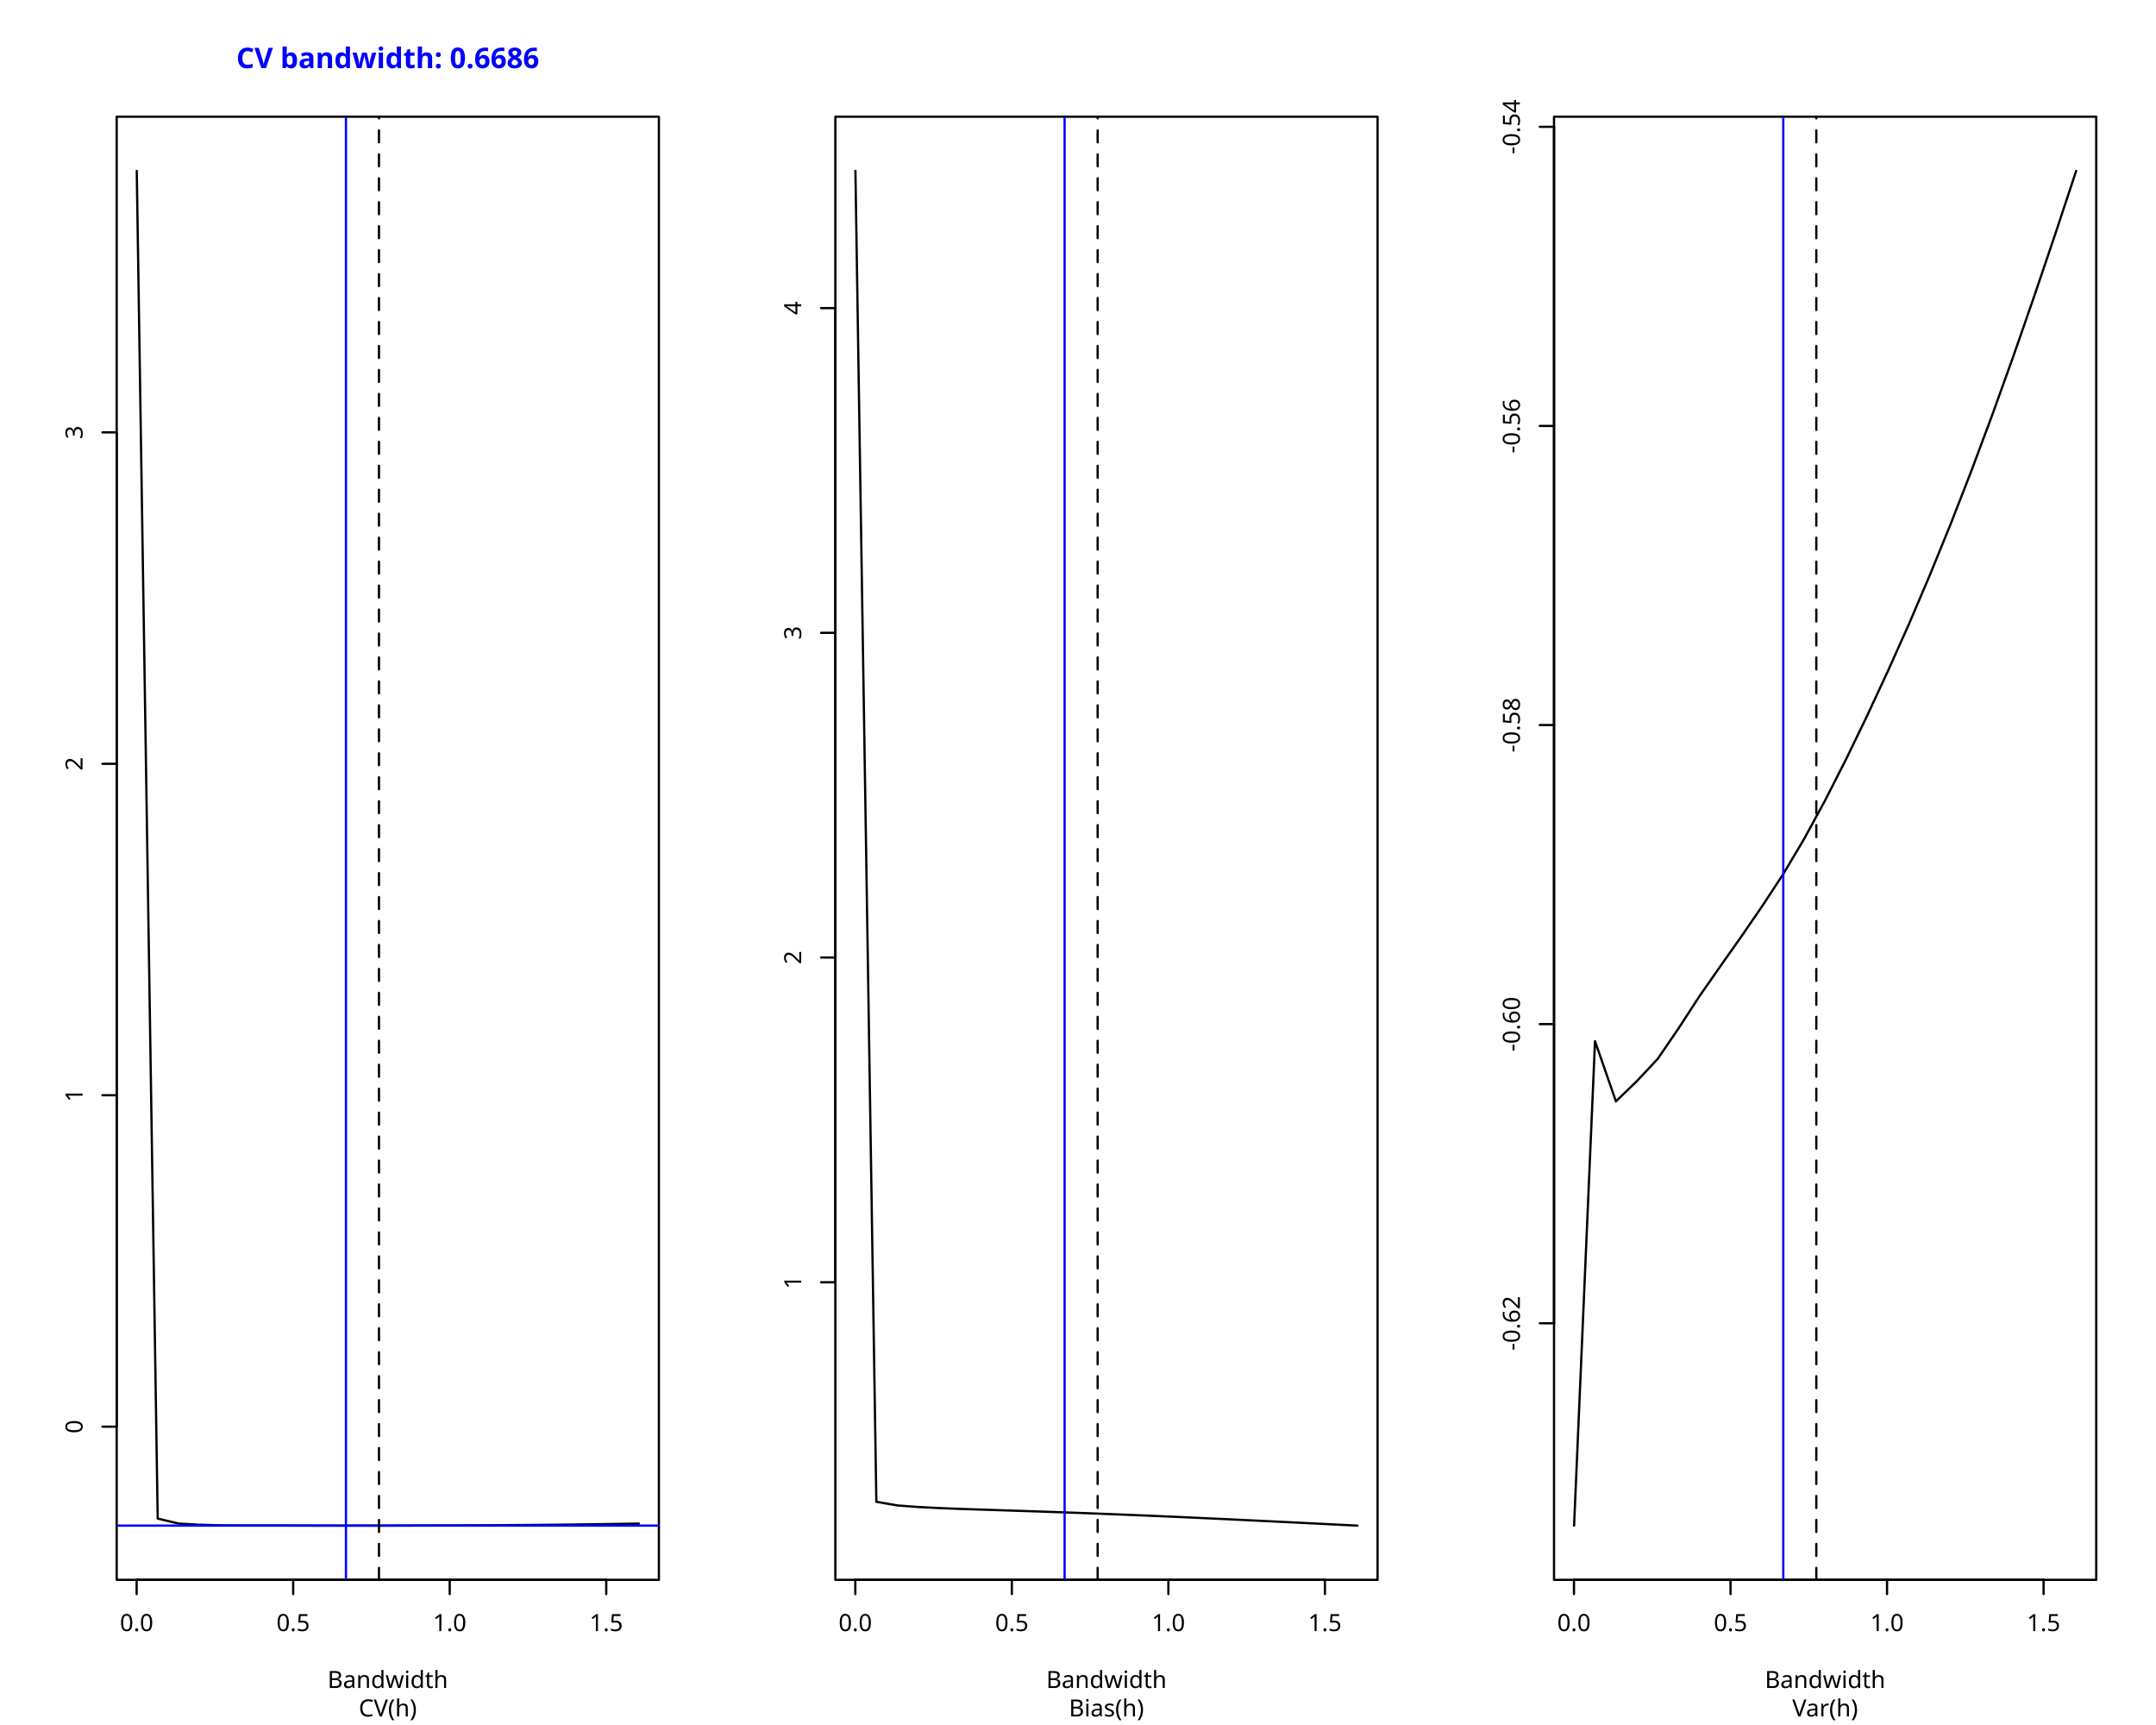
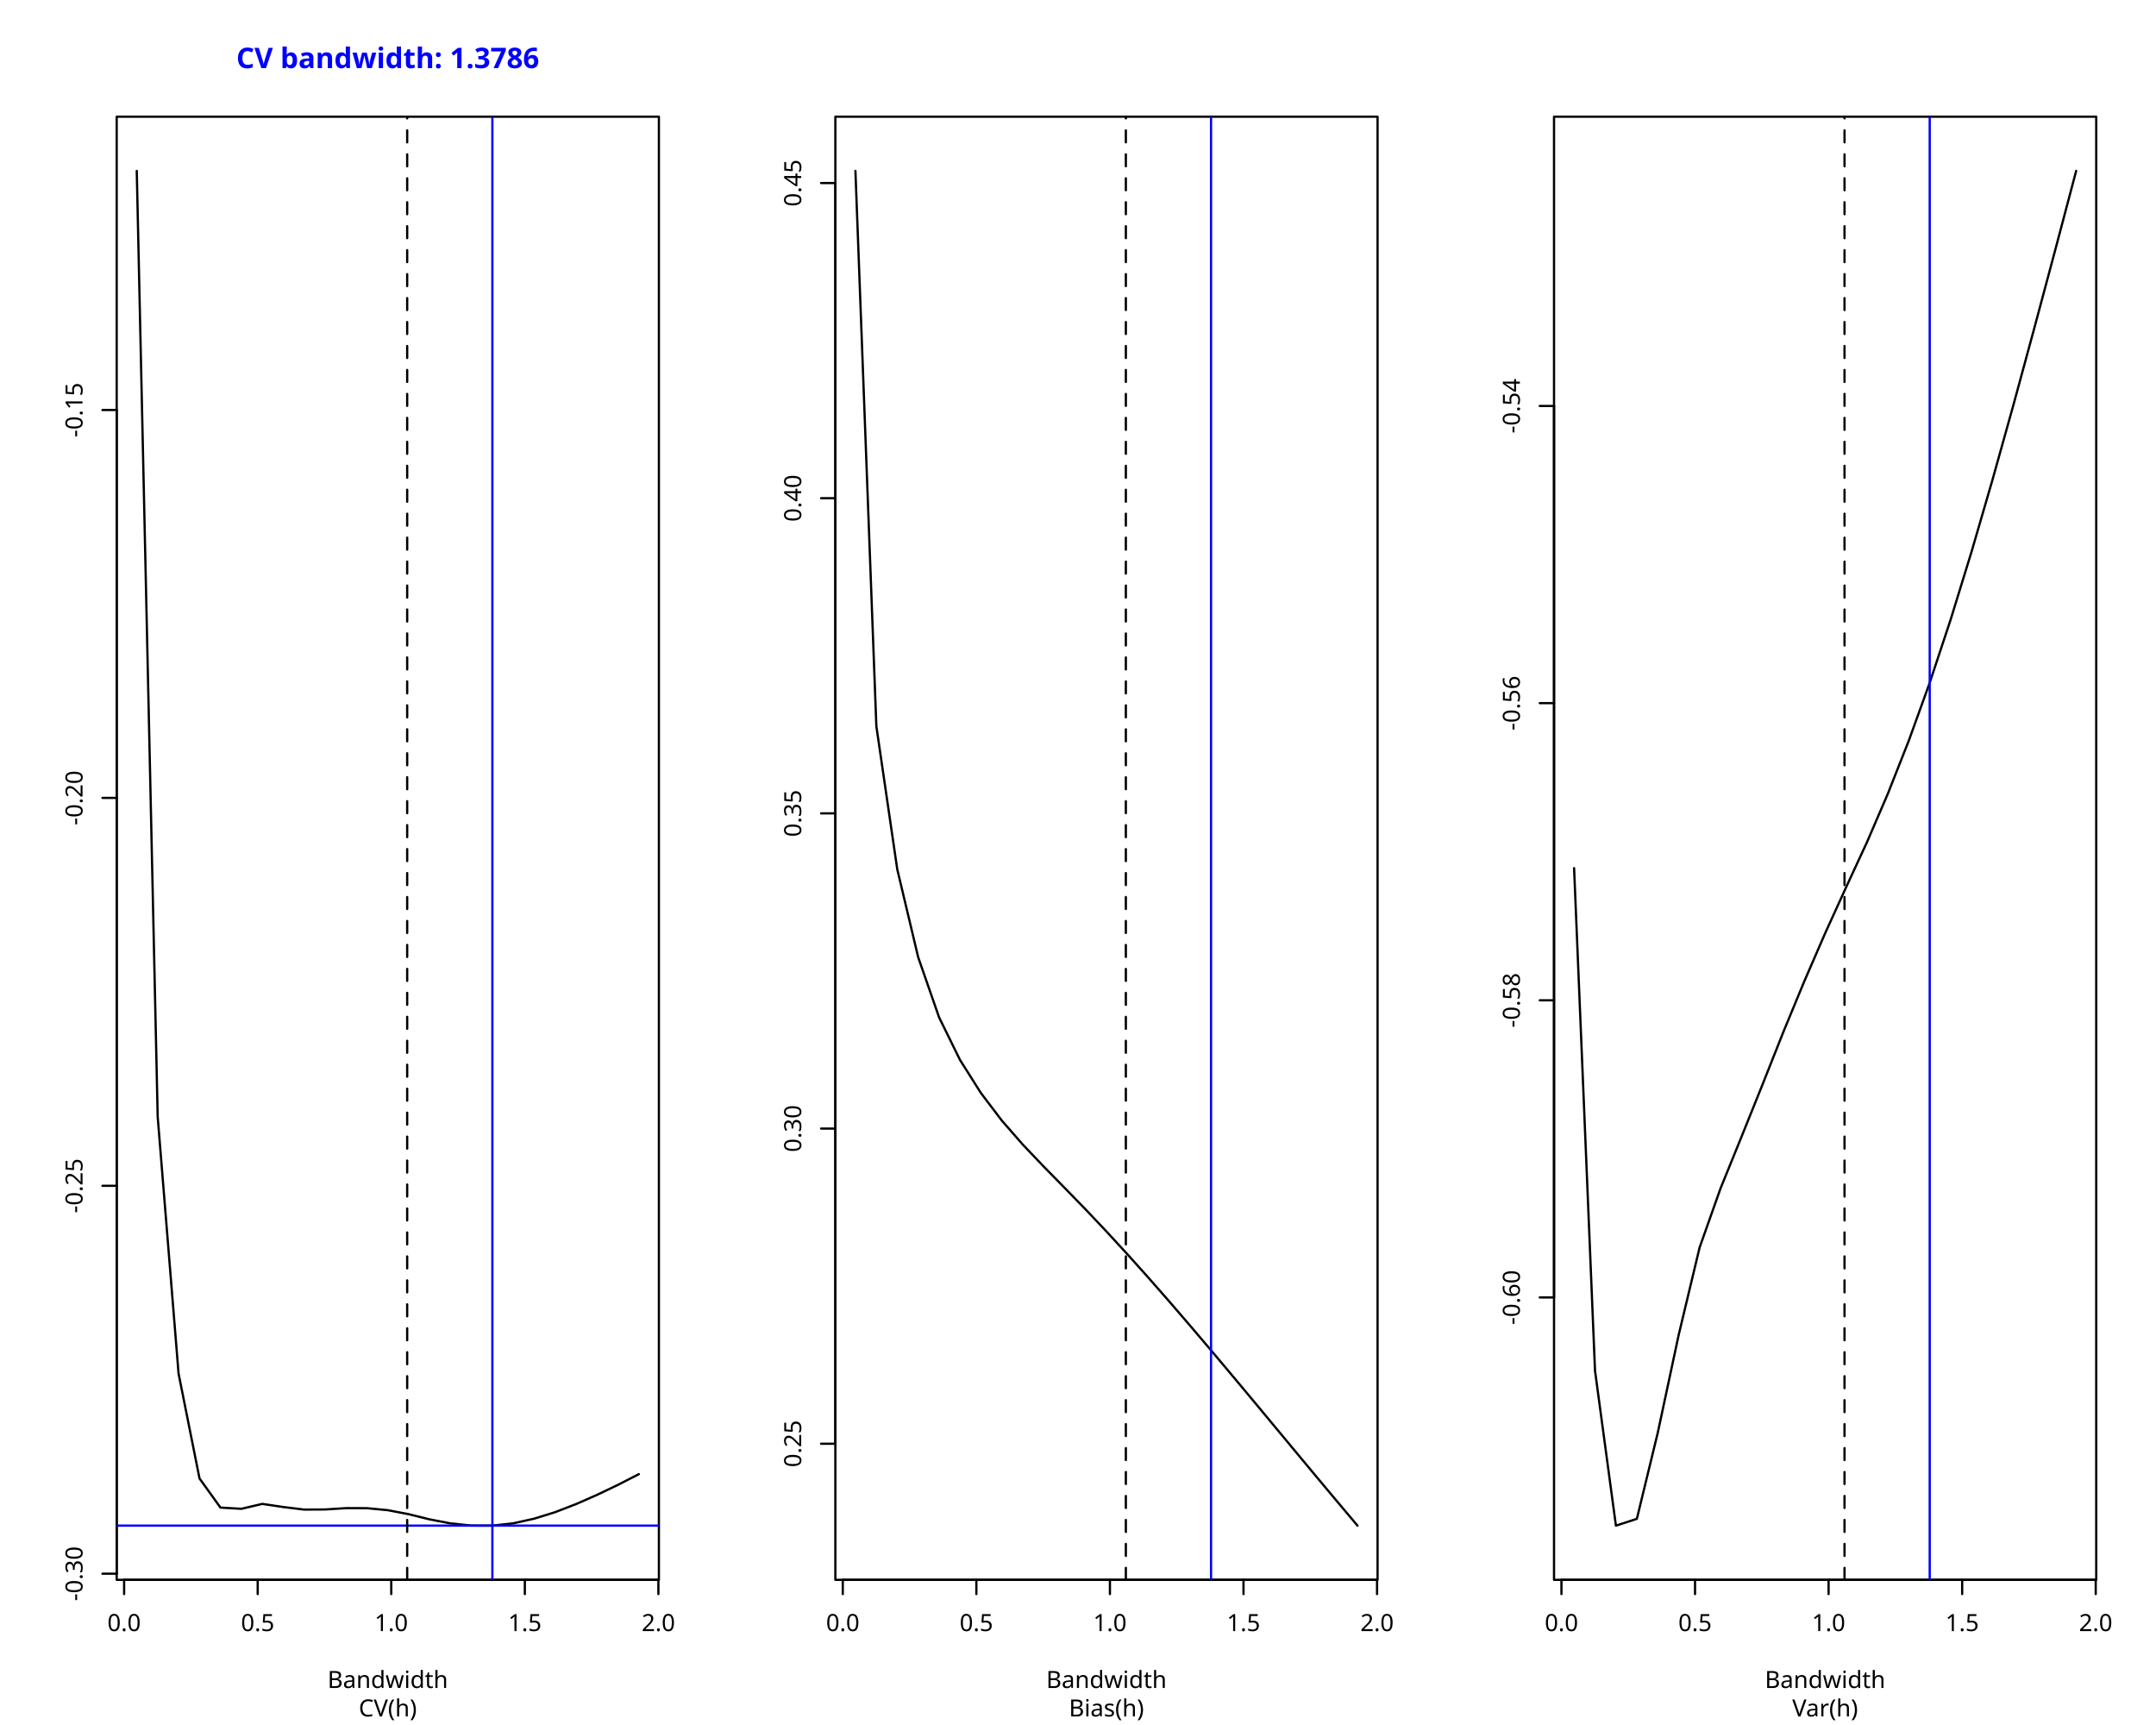
<svg xmlns="http://www.w3.org/2000/svg" class="svglite" data-engine-version="2.0" width="720.00pt" height="576.00pt" viewBox="0 0 720.00 576.00">
  <defs>
    <style type="text/css">
    .svglite line, .svglite polyline, .svglite polygon, .svglite path, .svglite rect, .svglite circle {
      fill: none;
      stroke: #000000;
      stroke-linecap: round;
      stroke-linejoin: round;
      stroke-miterlimit: 10.00;
    }
  </style>
  </defs>
  <rect width="100%" height="100%" style="stroke: none; fill: #FFFFFF;" />
  <defs>
    <clipPath id="cpMC4wMHw3MjAuMDB8MC4wMHw1NzYuMDA=">
      <rect x="0.00" y="0.00" width="720.00" height="576.00" />
    </clipPath>
  </defs>
  <g clip-path="url(#cpMC4wMHw3MjAuMDB8MC4wMHw1NzYuMDA=)">
</g>
  <defs>
    <clipPath id="cpMzguOTd8MjIwLjA0fDM4Ljk3fDUyNy41Mw==">
      <rect x="38.97" y="38.97" width="181.08" height="488.56" />
    </clipPath>
  </defs>
  <g clip-path="url(#cpMzguOTd8MjIwLjA0fDM4Ljk3fDUyNy41Mw==)">
-     <polyline points="45.67,57.06 52.66,507.07 59.64,508.74 66.63,509.13 73.62,509.33 80.60,509.38 87.59,509.39 94.57,509.39 101.56,509.41 108.55,509.42 115.53,509.43 122.52,509.43 129.50,509.42 136.49,509.40 143.48,509.38 150.46,509.36 157.45,509.33 164.43,509.30 171.42,509.25 178.41,509.20 185.39,509.13 192.38,509.05 199.36,508.96 206.35,508.86 213.34,508.75 " style="stroke-width: 0.75;" />
+     <polyline points="45.67,57.06 52.66,372.93 59.64,458.71 66.63,493.68 73.62,503.40 80.60,503.81 87.59,502.17 94.57,503.21 101.56,504.07 108.55,504.03 115.53,503.59 122.52,503.60 129.50,504.27 136.49,505.61 143.48,507.34 150.46,508.68 157.45,509.41 164.43,509.43 171.42,508.65 178.41,507.10 185.39,504.93 192.38,502.23 199.36,499.16 206.35,495.82 213.34,492.24 " style="stroke-width: 0.75;" />
  </g>
  <g clip-path="url(#cpMC4wMHw3MjAuMDB8MC4wMHw1NzYuMDA=)">
-     <line x1="45.63" y1="527.53" x2="202.46" y2="527.53" style="stroke-width: 0.75;" />
-     <line x1="45.63" y1="527.53" x2="45.63" y2="532.28" style="stroke-width: 0.75;" />
-     <line x1="97.91" y1="527.53" x2="97.91" y2="532.28" style="stroke-width: 0.75;" />
-     <line x1="150.18" y1="527.53" x2="150.18" y2="532.28" style="stroke-width: 0.75;" />
-     <line x1="202.46" y1="527.53" x2="202.46" y2="532.28" style="stroke-width: 0.75;" />
-     <text x="45.63" y="544.64" text-anchor="middle" style="font-size: 7.92px; font-family: sans;" textLength="11.01px" lengthAdjust="spacingAndGlyphs">0.0</text>
-     <text x="97.91" y="544.64" text-anchor="middle" style="font-size: 7.92px; font-family: sans;" textLength="11.01px" lengthAdjust="spacingAndGlyphs">0.5</text>
-     <text x="150.18" y="544.64" text-anchor="middle" style="font-size: 7.92px; font-family: sans;" textLength="11.01px" lengthAdjust="spacingAndGlyphs">1.0</text>
-     <text x="202.46" y="544.64" text-anchor="middle" style="font-size: 7.92px; font-family: sans;" textLength="11.01px" lengthAdjust="spacingAndGlyphs">1.5</text>
-     <line x1="38.97" y1="476.38" x2="38.97" y2="144.38" style="stroke-width: 0.75;" />
-     <line x1="38.97" y1="476.38" x2="34.21" y2="476.38" style="stroke-width: 0.75;" />
-     <line x1="38.97" y1="365.71" x2="34.21" y2="365.71" style="stroke-width: 0.75;" />
-     <line x1="38.97" y1="255.05" x2="34.21" y2="255.05" style="stroke-width: 0.75;" />
-     <line x1="38.97" y1="144.38" x2="34.21" y2="144.38" style="stroke-width: 0.75;" />
-     <text transform="translate(27.56,476.38) rotate(-90)" text-anchor="middle" style="font-size: 7.92px; font-family: sans;" textLength="4.41px" lengthAdjust="spacingAndGlyphs">0</text>
-     <text transform="translate(27.56,365.71) rotate(-90)" text-anchor="middle" style="font-size: 7.92px; font-family: sans;" textLength="4.41px" lengthAdjust="spacingAndGlyphs">1</text>
-     <text transform="translate(27.56,255.05) rotate(-90)" text-anchor="middle" style="font-size: 7.92px; font-family: sans;" textLength="4.41px" lengthAdjust="spacingAndGlyphs">2</text>
-     <text transform="translate(27.56,144.38) rotate(-90)" text-anchor="middle" style="font-size: 7.92px; font-family: sans;" textLength="4.41px" lengthAdjust="spacingAndGlyphs">3</text>
+     <line x1="41.45" y1="527.53" x2="219.87" y2="527.53" style="stroke-width: 0.75;" />
+     <line x1="41.45" y1="527.53" x2="41.45" y2="532.28" style="stroke-width: 0.75;" />
+     <line x1="86.06" y1="527.53" x2="86.06" y2="532.28" style="stroke-width: 0.75;" />
+     <line x1="130.66" y1="527.53" x2="130.66" y2="532.28" style="stroke-width: 0.75;" />
+     <line x1="175.27" y1="527.53" x2="175.27" y2="532.28" style="stroke-width: 0.75;" />
+     <line x1="219.87" y1="527.53" x2="219.87" y2="532.28" style="stroke-width: 0.75;" />
+     <text x="41.45" y="544.64" text-anchor="middle" style="font-size: 7.92px; font-family: sans;" textLength="11.01px" lengthAdjust="spacingAndGlyphs">0.0</text>
+     <text x="86.06" y="544.64" text-anchor="middle" style="font-size: 7.92px; font-family: sans;" textLength="11.01px" lengthAdjust="spacingAndGlyphs">0.5</text>
+     <text x="130.66" y="544.64" text-anchor="middle" style="font-size: 7.92px; font-family: sans;" textLength="11.01px" lengthAdjust="spacingAndGlyphs">1.0</text>
+     <text x="175.27" y="544.64" text-anchor="middle" style="font-size: 7.92px; font-family: sans;" textLength="11.01px" lengthAdjust="spacingAndGlyphs">1.5</text>
+     <text x="219.87" y="544.64" text-anchor="middle" style="font-size: 7.92px; font-family: sans;" textLength="11.01px" lengthAdjust="spacingAndGlyphs">2.0</text>
+     <line x1="38.97" y1="525.48" x2="38.97" y2="136.91" style="stroke-width: 0.75;" />
+     <line x1="38.97" y1="525.48" x2="34.21" y2="525.48" style="stroke-width: 0.75;" />
+     <line x1="38.97" y1="395.95" x2="34.21" y2="395.95" style="stroke-width: 0.75;" />
+     <line x1="38.97" y1="266.43" x2="34.21" y2="266.43" style="stroke-width: 0.75;" />
+     <line x1="38.97" y1="136.91" x2="34.21" y2="136.91" style="stroke-width: 0.75;" />
+     <text transform="translate(27.56,525.48) rotate(-90)" text-anchor="middle" style="font-size: 7.92px; font-family: sans;" textLength="18.05px" lengthAdjust="spacingAndGlyphs">-0.30</text>
+     <text transform="translate(27.56,395.95) rotate(-90)" text-anchor="middle" style="font-size: 7.92px; font-family: sans;" textLength="18.05px" lengthAdjust="spacingAndGlyphs">-0.25</text>
+     <text transform="translate(27.56,266.43) rotate(-90)" text-anchor="middle" style="font-size: 7.92px; font-family: sans;" textLength="18.05px" lengthAdjust="spacingAndGlyphs">-0.20</text>
+     <text transform="translate(27.56,136.91) rotate(-90)" text-anchor="middle" style="font-size: 7.92px; font-family: sans;" textLength="18.05px" lengthAdjust="spacingAndGlyphs">-0.15</text>
    <polygon points="38.97,527.53 220.04,527.53 220.04,38.97 38.97,38.97 " style="stroke-width: 0.75; fill: none;" />
  </g>
  <defs>
    <clipPath id="cpMC4wMHwyNDAuMDB8MC4wMHw1NzYuMDA=">
      <rect x="0.00" y="0.00" width="240.00" height="576.00" />
    </clipPath>
  </defs>
  <g clip-path="url(#cpMC4wMHwyNDAuMDB8MC4wMHw1NzYuMDA=)">
    <text x="129.50" y="573.15" text-anchor="middle" style="font-size: 7.92px; font-family: sans;" textLength="20.69px" lengthAdjust="spacingAndGlyphs">CV(h)</text>
    <text x="129.50" y="563.64" text-anchor="middle" style="font-size: 7.92px; font-family: sans;" textLength="36.99px" lengthAdjust="spacingAndGlyphs">Bandwidth</text>
-     <text x="129.50" y="22.75" text-anchor="middle" style="font-size: 9.50px; font-weight: bold; fill: #0000FF; font-family: sans;" textLength="93.53px" lengthAdjust="spacingAndGlyphs">CV bandwidth: 0.6686</text>
+     <text x="129.50" y="22.75" text-anchor="middle" style="font-size: 9.50px; font-weight: bold; fill: #0000FF; font-family: sans;" textLength="93.53px" lengthAdjust="spacingAndGlyphs">CV bandwidth: 1.3786</text>
  </g>
  <g clip-path="url(#cpMzguOTd8MjIwLjA0fDM4Ljk3fDUyNy41Mw==)">
    <line x1="38.97" y1="509.43" x2="220.04" y2="509.43" style="stroke-width: 0.75; stroke: #0000FF;" />
-     <line x1="115.53" y1="527.53" x2="115.53" y2="38.97" style="stroke-width: 0.75; stroke: #0000FF;" />
-     <line x1="126.56" y1="527.53" x2="126.56" y2="38.97" style="stroke-width: 0.75; stroke-dasharray: 4.00,4.00;" />
+     <line x1="164.43" y1="527.53" x2="164.43" y2="38.97" style="stroke-width: 0.75; stroke: #0000FF;" />
+     <line x1="135.98" y1="527.53" x2="135.98" y2="38.97" style="stroke-width: 0.75; stroke-dasharray: 4.00,4.00;" />
  </g>
  <defs>
    <clipPath id="cpMjc4Ljk3fDQ2MC4wNHwzOC45N3w1MjcuNTM=">
      <rect x="278.97" y="38.97" width="181.08" height="488.56" />
    </clipPath>
  </defs>
  <g clip-path="url(#cpMjc4Ljk3fDQ2MC4wNHwzOC45N3w1MjcuNTM=)">
-     <polyline points="285.67,57.06 292.66,501.47 299.64,502.68 306.63,503.21 313.62,503.56 320.60,503.84 327.59,504.07 334.57,504.30 341.56,504.53 348.55,504.76 355.53,505.01 362.52,505.26 369.50,505.53 376.49,505.81 383.48,506.10 390.46,506.40 397.45,506.71 404.43,507.04 411.42,507.36 418.41,507.70 425.39,508.04 432.38,508.38 439.36,508.73 446.35,509.08 453.34,509.43 " style="stroke-width: 0.75;" />
+     <polyline points="285.67,57.06 292.66,242.50 299.64,290.26 306.63,319.64 313.62,339.74 320.60,353.93 327.59,364.99 334.57,374.19 341.56,382.19 348.55,389.53 355.53,396.64 362.52,403.82 369.50,411.20 376.49,418.80 383.48,426.60 390.46,434.56 397.45,442.67 404.43,450.89 411.42,459.20 418.41,467.57 425.39,475.97 432.38,484.39 439.36,492.78 446.35,501.14 453.34,509.43 " style="stroke-width: 0.75;" />
  </g>
  <g clip-path="url(#cpMC4wMHw3MjAuMDB8MC4wMHw1NzYuMDA=)">
-     <line x1="285.63" y1="527.53" x2="442.46" y2="527.53" style="stroke-width: 0.75;" />
-     <line x1="285.63" y1="527.53" x2="285.63" y2="532.28" style="stroke-width: 0.75;" />
-     <line x1="337.91" y1="527.53" x2="337.91" y2="532.28" style="stroke-width: 0.75;" />
-     <line x1="390.18" y1="527.53" x2="390.18" y2="532.28" style="stroke-width: 0.75;" />
-     <line x1="442.46" y1="527.53" x2="442.46" y2="532.28" style="stroke-width: 0.75;" />
-     <text x="285.63" y="544.64" text-anchor="middle" style="font-size: 7.92px; font-family: sans;" textLength="11.01px" lengthAdjust="spacingAndGlyphs">0.0</text>
-     <text x="337.91" y="544.64" text-anchor="middle" style="font-size: 7.92px; font-family: sans;" textLength="11.01px" lengthAdjust="spacingAndGlyphs">0.5</text>
-     <text x="390.18" y="544.64" text-anchor="middle" style="font-size: 7.92px; font-family: sans;" textLength="11.01px" lengthAdjust="spacingAndGlyphs">1.0</text>
-     <text x="442.46" y="544.64" text-anchor="middle" style="font-size: 7.92px; font-family: sans;" textLength="11.01px" lengthAdjust="spacingAndGlyphs">1.5</text>
-     <line x1="278.97" y1="428.16" x2="278.97" y2="102.88" style="stroke-width: 0.75;" />
-     <line x1="278.97" y1="428.16" x2="274.21" y2="428.16" style="stroke-width: 0.75;" />
-     <line x1="278.97" y1="319.73" x2="274.21" y2="319.73" style="stroke-width: 0.75;" />
-     <line x1="278.97" y1="211.31" x2="274.21" y2="211.31" style="stroke-width: 0.75;" />
-     <line x1="278.97" y1="102.88" x2="274.21" y2="102.88" style="stroke-width: 0.75;" />
-     <text transform="translate(267.56,428.16) rotate(-90)" text-anchor="middle" style="font-size: 7.92px; font-family: sans;" textLength="4.41px" lengthAdjust="spacingAndGlyphs">1</text>
-     <text transform="translate(267.56,319.73) rotate(-90)" text-anchor="middle" style="font-size: 7.92px; font-family: sans;" textLength="4.41px" lengthAdjust="spacingAndGlyphs">2</text>
-     <text transform="translate(267.56,211.31) rotate(-90)" text-anchor="middle" style="font-size: 7.92px; font-family: sans;" textLength="4.41px" lengthAdjust="spacingAndGlyphs">3</text>
-     <text transform="translate(267.56,102.88) rotate(-90)" text-anchor="middle" style="font-size: 7.92px; font-family: sans;" textLength="4.41px" lengthAdjust="spacingAndGlyphs">4</text>
+     <line x1="281.45" y1="527.53" x2="459.87" y2="527.53" style="stroke-width: 0.75;" />
+     <line x1="281.45" y1="527.53" x2="281.45" y2="532.28" style="stroke-width: 0.75;" />
+     <line x1="326.06" y1="527.53" x2="326.06" y2="532.28" style="stroke-width: 0.75;" />
+     <line x1="370.66" y1="527.53" x2="370.66" y2="532.28" style="stroke-width: 0.75;" />
+     <line x1="415.27" y1="527.53" x2="415.27" y2="532.28" style="stroke-width: 0.75;" />
+     <line x1="459.87" y1="527.53" x2="459.87" y2="532.28" style="stroke-width: 0.75;" />
+     <text x="281.45" y="544.64" text-anchor="middle" style="font-size: 7.92px; font-family: sans;" textLength="11.01px" lengthAdjust="spacingAndGlyphs">0.0</text>
+     <text x="326.06" y="544.64" text-anchor="middle" style="font-size: 7.92px; font-family: sans;" textLength="11.01px" lengthAdjust="spacingAndGlyphs">0.5</text>
+     <text x="370.66" y="544.64" text-anchor="middle" style="font-size: 7.92px; font-family: sans;" textLength="11.01px" lengthAdjust="spacingAndGlyphs">1.0</text>
+     <text x="415.27" y="544.64" text-anchor="middle" style="font-size: 7.92px; font-family: sans;" textLength="11.01px" lengthAdjust="spacingAndGlyphs">1.5</text>
+     <text x="459.87" y="544.64" text-anchor="middle" style="font-size: 7.92px; font-family: sans;" textLength="11.01px" lengthAdjust="spacingAndGlyphs">2.0</text>
+     <line x1="278.97" y1="482.08" x2="278.97" y2="61.12" style="stroke-width: 0.75;" />
+     <line x1="278.97" y1="482.08" x2="274.21" y2="482.08" style="stroke-width: 0.75;" />
+     <line x1="278.97" y1="376.84" x2="274.21" y2="376.84" style="stroke-width: 0.75;" />
+     <line x1="278.97" y1="271.60" x2="274.21" y2="271.60" style="stroke-width: 0.75;" />
+     <line x1="278.97" y1="166.36" x2="274.21" y2="166.36" style="stroke-width: 0.75;" />
+     <line x1="278.97" y1="61.12" x2="274.21" y2="61.12" style="stroke-width: 0.75;" />
+     <text transform="translate(267.56,482.08) rotate(-90)" text-anchor="middle" style="font-size: 7.92px; font-family: sans;" textLength="15.42px" lengthAdjust="spacingAndGlyphs">0.25</text>
+     <text transform="translate(267.56,376.84) rotate(-90)" text-anchor="middle" style="font-size: 7.92px; font-family: sans;" textLength="15.42px" lengthAdjust="spacingAndGlyphs">0.30</text>
+     <text transform="translate(267.56,271.60) rotate(-90)" text-anchor="middle" style="font-size: 7.92px; font-family: sans;" textLength="15.42px" lengthAdjust="spacingAndGlyphs">0.35</text>
+     <text transform="translate(267.56,166.36) rotate(-90)" text-anchor="middle" style="font-size: 7.92px; font-family: sans;" textLength="15.42px" lengthAdjust="spacingAndGlyphs">0.40</text>
+     <text transform="translate(267.56,61.12) rotate(-90)" text-anchor="middle" style="font-size: 7.92px; font-family: sans;" textLength="15.42px" lengthAdjust="spacingAndGlyphs">0.45</text>
    <polygon points="278.97,527.53 460.04,527.53 460.04,38.97 278.97,38.97 " style="stroke-width: 0.75; fill: none;" />
  </g>
  <defs>
    <clipPath id="cpMjQwLjAwfDQ4MC4wMHwwLjAwfDU3Ni4wMA==">
      <rect x="240.00" y="0.00" width="240.00" height="576.00" />
    </clipPath>
  </defs>
  <g clip-path="url(#cpMjQwLjAwfDQ4MC4wMHwwLjAwfDU3Ni4wMA==)">
    <text x="369.50" y="573.15" text-anchor="middle" style="font-size: 7.92px; font-family: sans;" textLength="25.09px" lengthAdjust="spacingAndGlyphs">Bias(h)</text>
    <text x="369.50" y="563.64" text-anchor="middle" style="font-size: 7.92px; font-family: sans;" textLength="36.99px" lengthAdjust="spacingAndGlyphs">Bandwidth</text>
  </g>
  <g clip-path="url(#cpMjc4Ljk3fDQ2MC4wNHwzOC45N3w1MjcuNTM=)">
-     <line x1="355.53" y1="527.53" x2="355.53" y2="38.97" style="stroke-width: 0.75; stroke: #0000FF;" />
-     <line x1="366.56" y1="527.53" x2="366.56" y2="38.97" style="stroke-width: 0.75; stroke-dasharray: 4.00,4.00;" />
+     <line x1="404.43" y1="527.53" x2="404.43" y2="38.97" style="stroke-width: 0.75; stroke: #0000FF;" />
+     <line x1="375.98" y1="527.53" x2="375.98" y2="38.97" style="stroke-width: 0.75; stroke-dasharray: 4.00,4.00;" />
  </g>
  <defs>
    <clipPath id="cpNTE4Ljk3fDcwMC4wNHwzOC45N3w1MjcuNTM=">
      <rect x="518.97" y="38.97" width="181.08" height="488.56" />
    </clipPath>
  </defs>
  <g clip-path="url(#cpNTE4Ljk3fDcwMC4wNHwzOC45N3w1MjcuNTM=)">
-     <polyline points="525.67,509.43 532.66,347.65 539.64,367.76 546.63,361.01 553.62,353.54 560.60,343.32 567.59,332.57 574.57,322.57 581.56,312.65 588.55,302.48 595.53,291.84 602.52,280.08 609.50,267.26 616.49,253.54 623.48,239.10 630.46,224.09 637.45,208.50 644.43,192.13 651.42,174.99 658.41,157.06 665.39,138.34 672.38,118.90 679.36,98.82 686.35,78.18 693.34,57.06 " style="stroke-width: 0.75;" />
+     <polyline points="525.67,289.89 532.66,457.72 539.64,509.43 546.63,507.16 553.62,478.39 560.60,445.74 567.59,416.55 574.57,396.83 581.56,379.63 588.55,362.25 595.53,344.65 602.52,327.74 609.50,311.65 616.49,296.31 623.48,281.22 630.46,265.01 637.45,247.30 644.43,227.98 651.42,206.90 658.41,184.20 665.39,160.23 672.38,135.24 679.36,109.56 686.35,83.47 693.34,57.06 " style="stroke-width: 0.75;" />
  </g>
  <g clip-path="url(#cpMC4wMHw3MjAuMDB8MC4wMHw1NzYuMDA=)">
-     <line x1="525.63" y1="527.53" x2="682.46" y2="527.53" style="stroke-width: 0.75;" />
-     <line x1="525.63" y1="527.53" x2="525.63" y2="532.28" style="stroke-width: 0.75;" />
-     <line x1="577.91" y1="527.53" x2="577.91" y2="532.28" style="stroke-width: 0.75;" />
-     <line x1="630.18" y1="527.53" x2="630.18" y2="532.28" style="stroke-width: 0.75;" />
-     <line x1="682.46" y1="527.53" x2="682.46" y2="532.28" style="stroke-width: 0.75;" />
-     <text x="525.63" y="544.64" text-anchor="middle" style="font-size: 7.92px; font-family: sans;" textLength="11.01px" lengthAdjust="spacingAndGlyphs">0.0</text>
-     <text x="577.91" y="544.64" text-anchor="middle" style="font-size: 7.92px; font-family: sans;" textLength="11.01px" lengthAdjust="spacingAndGlyphs">0.5</text>
-     <text x="630.18" y="544.64" text-anchor="middle" style="font-size: 7.92px; font-family: sans;" textLength="11.01px" lengthAdjust="spacingAndGlyphs">1.0</text>
-     <text x="682.46" y="544.64" text-anchor="middle" style="font-size: 7.92px; font-family: sans;" textLength="11.01px" lengthAdjust="spacingAndGlyphs">1.5</text>
-     <line x1="518.97" y1="441.85" x2="518.97" y2="42.35" style="stroke-width: 0.75;" />
-     <line x1="518.97" y1="441.85" x2="514.21" y2="441.85" style="stroke-width: 0.75;" />
-     <line x1="518.97" y1="341.97" x2="514.21" y2="341.97" style="stroke-width: 0.75;" />
-     <line x1="518.97" y1="242.10" x2="514.21" y2="242.10" style="stroke-width: 0.75;" />
-     <line x1="518.97" y1="142.22" x2="514.21" y2="142.22" style="stroke-width: 0.75;" />
-     <line x1="518.97" y1="42.35" x2="514.21" y2="42.35" style="stroke-width: 0.75;" />
-     <text transform="translate(507.56,441.85) rotate(-90)" text-anchor="middle" style="font-size: 7.92px; font-family: sans;" textLength="18.05px" lengthAdjust="spacingAndGlyphs">-0.62</text>
-     <text transform="translate(507.56,341.97) rotate(-90)" text-anchor="middle" style="font-size: 7.92px; font-family: sans;" textLength="18.05px" lengthAdjust="spacingAndGlyphs">-0.60</text>
-     <text transform="translate(507.56,242.10) rotate(-90)" text-anchor="middle" style="font-size: 7.92px; font-family: sans;" textLength="18.05px" lengthAdjust="spacingAndGlyphs">-0.58</text>
-     <text transform="translate(507.56,142.22) rotate(-90)" text-anchor="middle" style="font-size: 7.92px; font-family: sans;" textLength="18.05px" lengthAdjust="spacingAndGlyphs">-0.56</text>
-     <text transform="translate(507.56,42.35) rotate(-90)" text-anchor="middle" style="font-size: 7.92px; font-family: sans;" textLength="18.05px" lengthAdjust="spacingAndGlyphs">-0.54</text>
+     <line x1="521.45" y1="527.53" x2="699.87" y2="527.53" style="stroke-width: 0.75;" />
+     <line x1="521.45" y1="527.53" x2="521.45" y2="532.28" style="stroke-width: 0.75;" />
+     <line x1="566.06" y1="527.53" x2="566.06" y2="532.28" style="stroke-width: 0.75;" />
+     <line x1="610.66" y1="527.53" x2="610.66" y2="532.28" style="stroke-width: 0.75;" />
+     <line x1="655.27" y1="527.53" x2="655.27" y2="532.28" style="stroke-width: 0.75;" />
+     <line x1="699.87" y1="527.53" x2="699.87" y2="532.28" style="stroke-width: 0.75;" />
+     <text x="521.45" y="544.64" text-anchor="middle" style="font-size: 7.92px; font-family: sans;" textLength="11.01px" lengthAdjust="spacingAndGlyphs">0.0</text>
+     <text x="566.06" y="544.64" text-anchor="middle" style="font-size: 7.92px; font-family: sans;" textLength="11.01px" lengthAdjust="spacingAndGlyphs">0.5</text>
+     <text x="610.66" y="544.64" text-anchor="middle" style="font-size: 7.92px; font-family: sans;" textLength="11.01px" lengthAdjust="spacingAndGlyphs">1.0</text>
+     <text x="655.27" y="544.64" text-anchor="middle" style="font-size: 7.92px; font-family: sans;" textLength="11.01px" lengthAdjust="spacingAndGlyphs">1.5</text>
+     <text x="699.87" y="544.64" text-anchor="middle" style="font-size: 7.92px; font-family: sans;" textLength="11.01px" lengthAdjust="spacingAndGlyphs">2.0</text>
+     <line x1="518.97" y1="433.23" x2="518.97" y2="135.57" style="stroke-width: 0.75;" />
+     <line x1="518.97" y1="433.23" x2="514.21" y2="433.23" style="stroke-width: 0.75;" />
+     <line x1="518.97" y1="334.01" x2="514.21" y2="334.01" style="stroke-width: 0.75;" />
+     <line x1="518.97" y1="234.79" x2="514.21" y2="234.79" style="stroke-width: 0.75;" />
+     <line x1="518.97" y1="135.57" x2="514.21" y2="135.57" style="stroke-width: 0.75;" />
+     <text transform="translate(507.56,433.23) rotate(-90)" text-anchor="middle" style="font-size: 7.92px; font-family: sans;" textLength="18.05px" lengthAdjust="spacingAndGlyphs">-0.60</text>
+     <text transform="translate(507.56,334.01) rotate(-90)" text-anchor="middle" style="font-size: 7.92px; font-family: sans;" textLength="18.05px" lengthAdjust="spacingAndGlyphs">-0.58</text>
+     <text transform="translate(507.56,234.79) rotate(-90)" text-anchor="middle" style="font-size: 7.92px; font-family: sans;" textLength="18.05px" lengthAdjust="spacingAndGlyphs">-0.56</text>
+     <text transform="translate(507.56,135.57) rotate(-90)" text-anchor="middle" style="font-size: 7.92px; font-family: sans;" textLength="18.05px" lengthAdjust="spacingAndGlyphs">-0.54</text>
    <polygon points="518.97,527.53 700.04,527.53 700.04,38.97 518.97,38.97 " style="stroke-width: 0.75; fill: none;" />
  </g>
  <defs>
    <clipPath id="cpNDgwLjAwfDcyMC4wMHwwLjAwfDU3Ni4wMA==">
      <rect x="480.00" y="0.00" width="240.00" height="576.00" />
    </clipPath>
  </defs>
  <g clip-path="url(#cpNDgwLjAwfDcyMC4wMHwwLjAwfDU3Ni4wMA==)">
    <text x="609.50" y="573.15" text-anchor="middle" style="font-size: 7.92px; font-family: sans;" textLength="22.01px" lengthAdjust="spacingAndGlyphs">Var(h)</text>
    <text x="609.50" y="563.64" text-anchor="middle" style="font-size: 7.92px; font-family: sans;" textLength="36.99px" lengthAdjust="spacingAndGlyphs">Bandwidth</text>
  </g>
  <g clip-path="url(#cpNTE4Ljk3fDcwMC4wNHwzOC45N3w1MjcuNTM=)">
-     <line x1="595.53" y1="527.53" x2="595.53" y2="38.97" style="stroke-width: 0.75; stroke: #0000FF;" />
-     <line x1="606.56" y1="527.53" x2="606.56" y2="38.97" style="stroke-width: 0.75; stroke-dasharray: 4.00,4.00;" />
+     <line x1="644.43" y1="527.53" x2="644.43" y2="38.97" style="stroke-width: 0.75; stroke: #0000FF;" />
+     <line x1="615.98" y1="527.53" x2="615.98" y2="38.97" style="stroke-width: 0.75; stroke-dasharray: 4.00,4.00;" />
  </g>
  <defs>
    <clipPath id="cpNTkuMDR8Njg5Ljc2fDU5LjA0fDUwMi41Ng==">
      <rect x="59.04" y="59.04" width="630.72" height="443.52" />
    </clipPath>
  </defs>
  <g clip-path="url(#cpNTkuMDR8Njg5Ljc2fDU5LjA0fDUwMi41Ng==)">
</g>
</svg>
